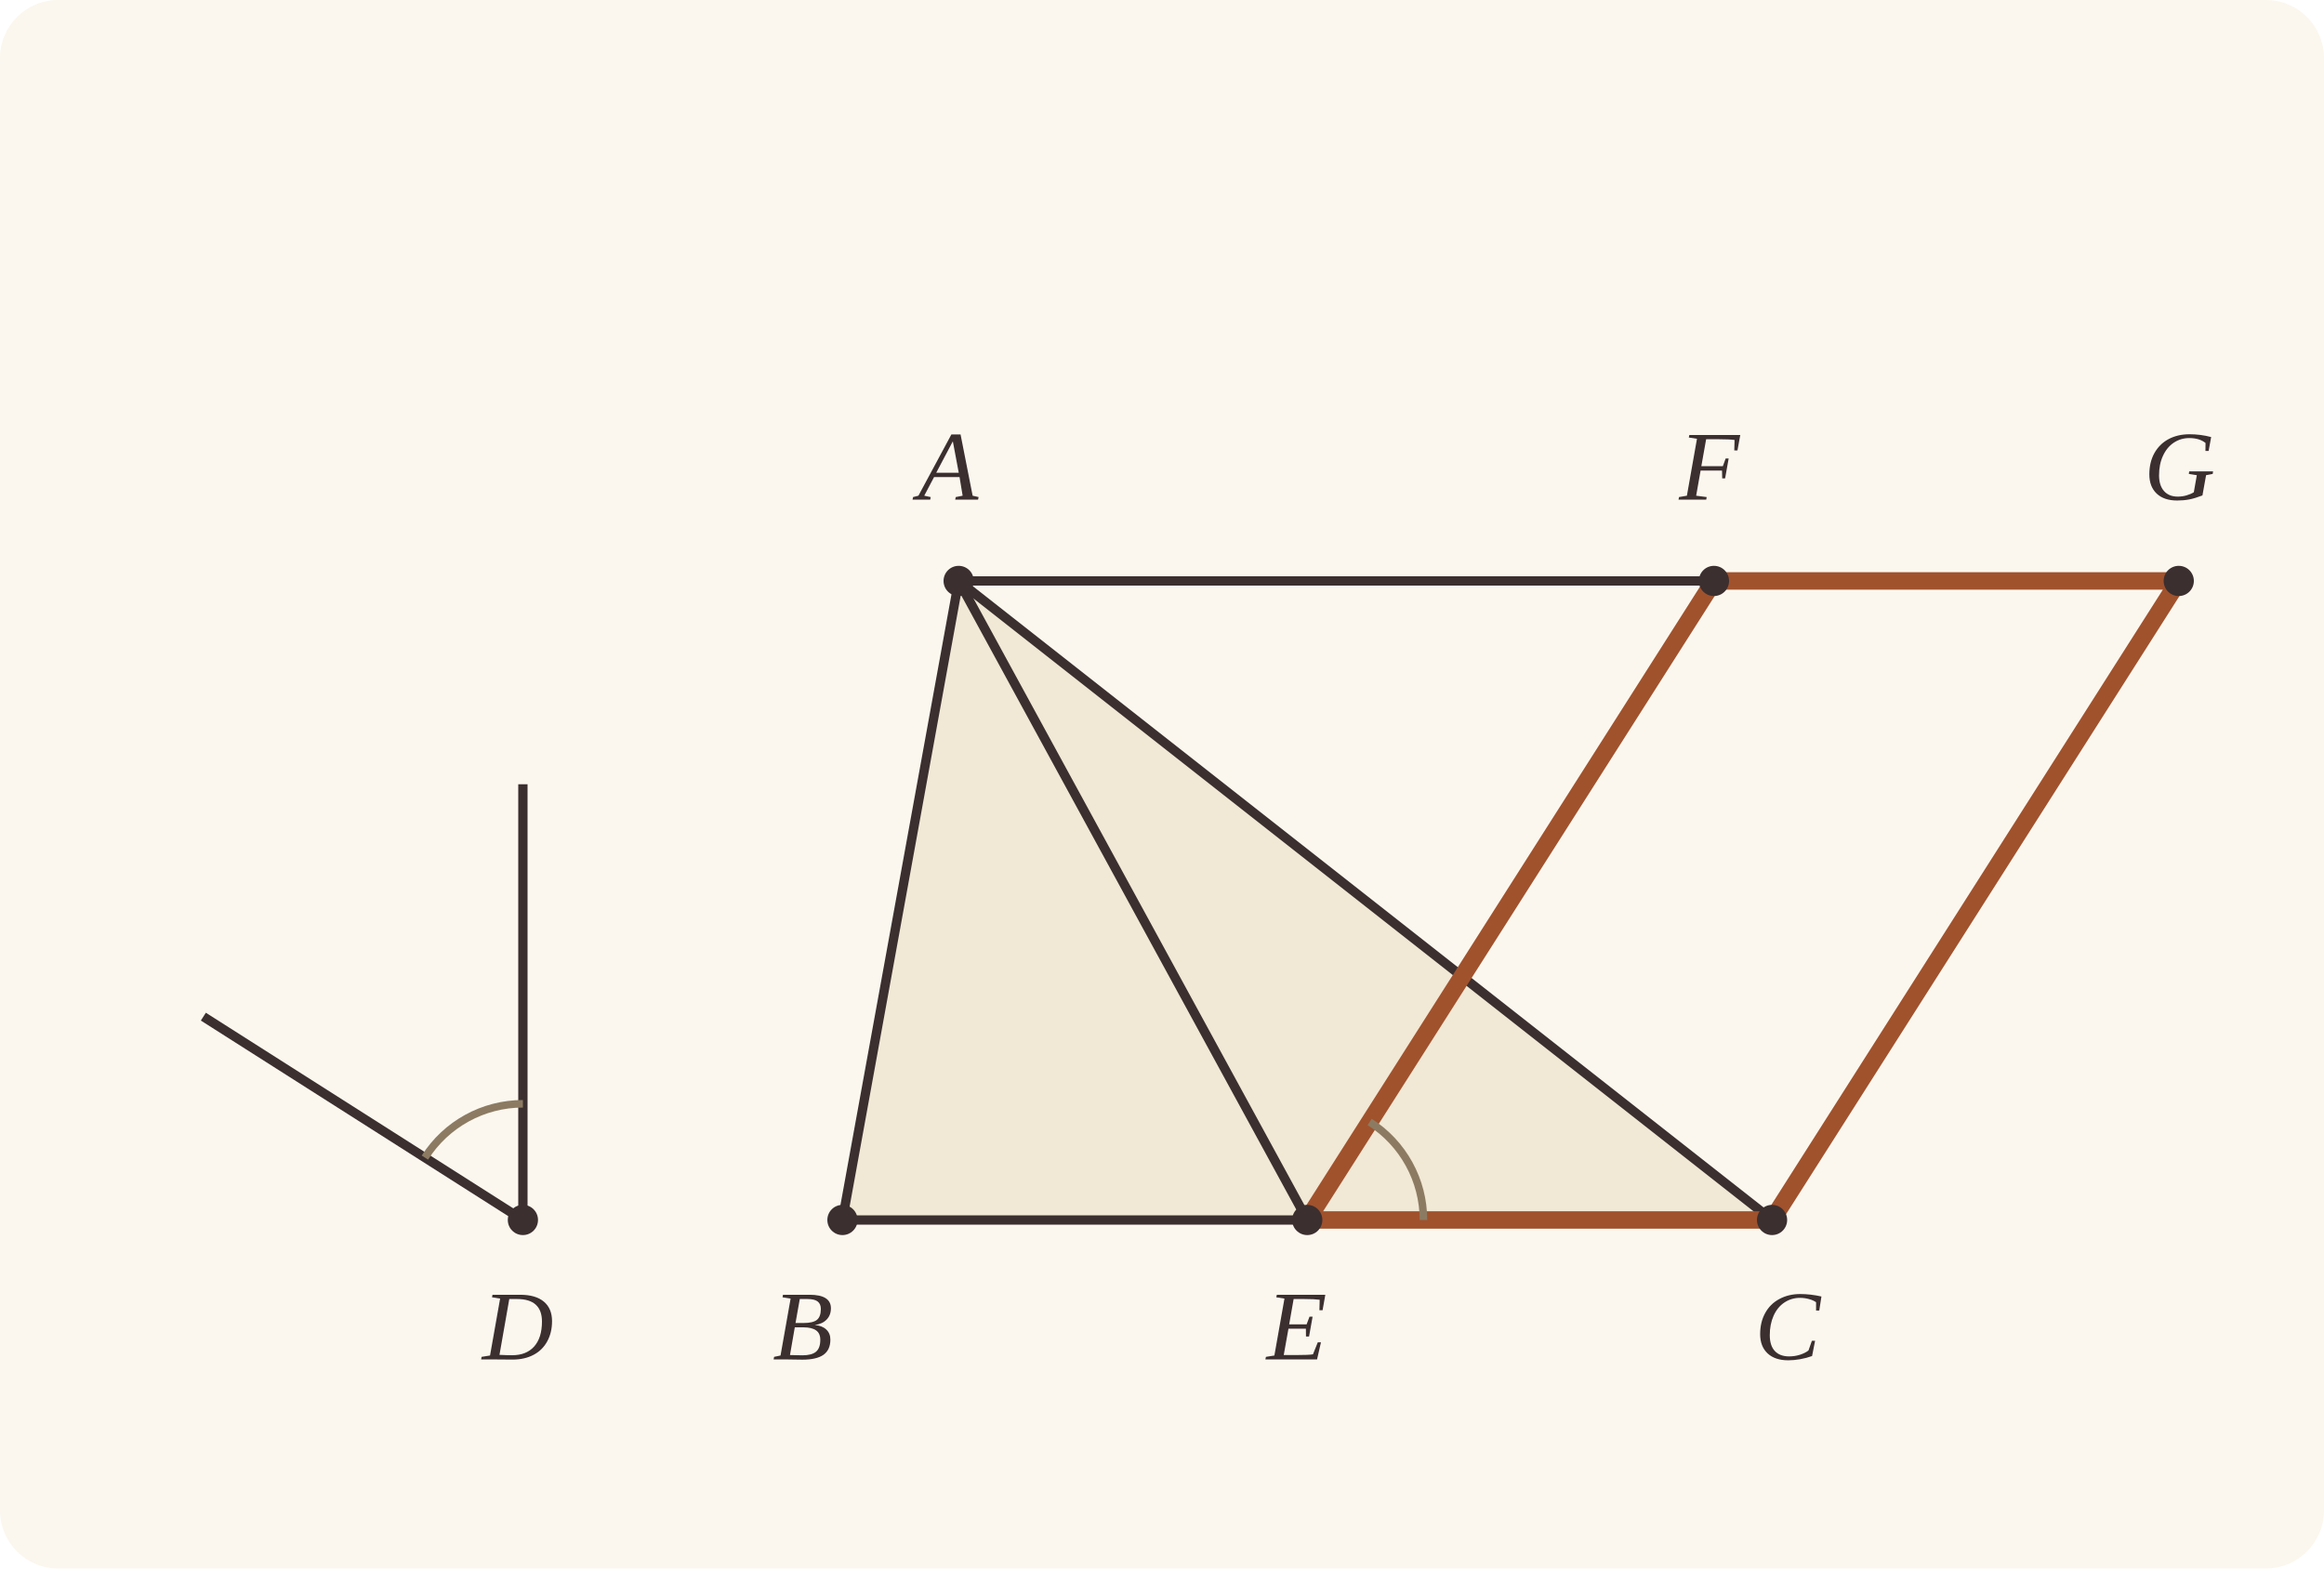
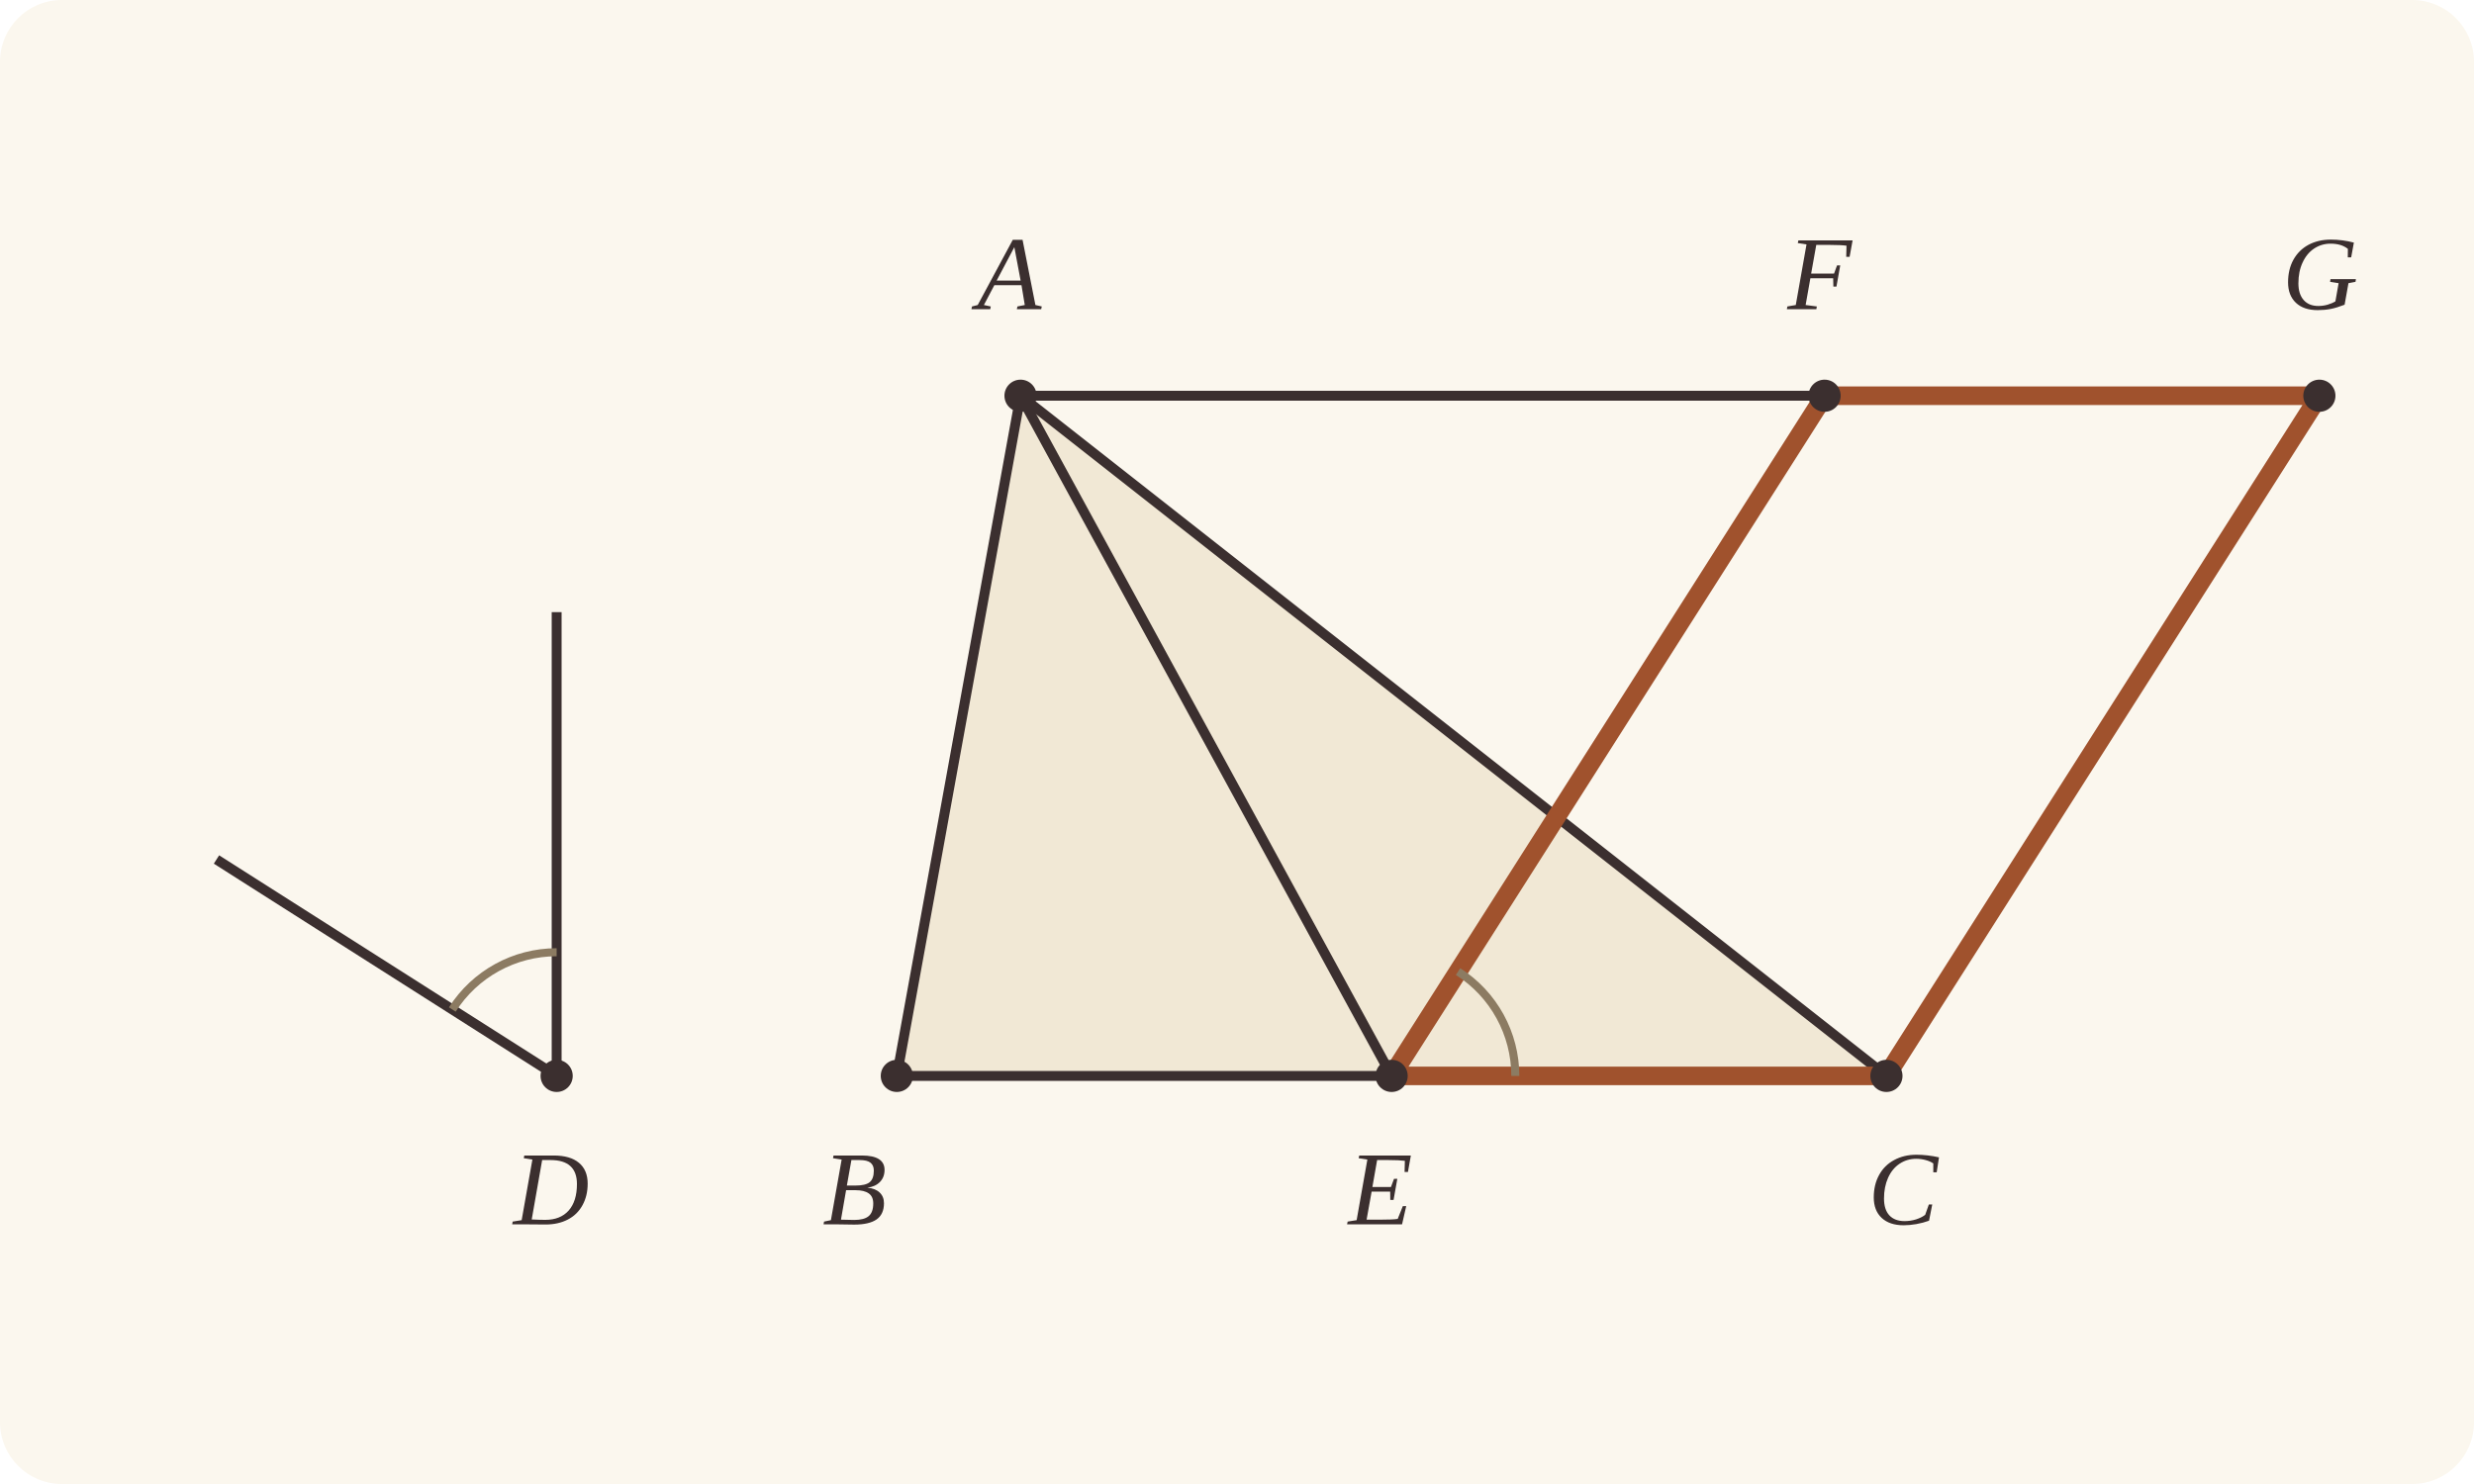
- <svg xmlns="http://www.w3.org/2000/svg" viewBox="0 0 400 270" font-family="Georgia, 'Times New Roman', serif" font-style="italic" font-size="17">
-   <rect x="0" y="0" width="400" height="270" rx="10" fill="#fbf7ee" />
-   <path d="M 165 100 L 145 210 L 305 210 Z" fill="#e9dcc0" fill-opacity="0.55" stroke="#3b2f2f" stroke-width="1.6" />
+ <svg xmlns="http://www.w3.org/2000/svg" viewBox="0 0 400 240" font-family="Georgia, 'Times New Roman', serif" font-style="italic" font-size="17">
+   <rect x="0" y="0" width="400" height="240" rx="10" fill="#fbf7ee" />
+   <path d="M 165 64 L 145 174 L 305 174 Z" fill="#e9dcc0" fill-opacity="0.55" stroke="#3b2f2f" stroke-width="1.6" />
  <g fill="none" stroke="#3b2f2f" stroke-width="1.6">
-     <path d="M 165 100 L 225 210 M 165 100 L 375 100" />
-     <path d="M 90 135 L 90 210 L 35 175" />
+     <path d="M 165 64 L 225 174 M 165 64 L 375 64" />
+     <path d="M 90 99 L 90 174 L 35 139" />
  </g>
-   <path d="M 295 100 L 225 210 L 305 210 L 375 100 Z" fill="none" stroke="#a0522d" stroke-width="3" stroke-linejoin="round" />
+   <path d="M 295 64 L 225 174 L 305 174 L 375 64 Z" fill="none" stroke="#a0522d" stroke-width="3" stroke-linejoin="round" />
  <g fill="none" stroke="#8c7b62" stroke-width="1.3">
-     <path d="M 245 210 A 20 20 0 0 0 235.74 193.13" />
-     <path d="M 90 190 A 20 20 0 0 0 73.13 199.26" />
+     <path d="M 245 174 A 20 20 0 0 0 235.74 157.13" />
+     <path d="M 90 154 A 20 20 0 0 0 73.13 163.26" />
  </g>
  <g fill="#3b2f2f">
-     <circle cx="165" cy="100" r="2.6" />
-     <circle cx="145" cy="210" r="2.6" />
-     <circle cx="305" cy="210" r="2.6" />
-     <circle cx="90" cy="210" r="2.6" />
-     <circle cx="225" cy="210" r="2.6" />
-     <circle cx="295" cy="100" r="2.6" />
-     <circle cx="375" cy="100" r="2.6" />
-     <text x="158" y="86">A</text>
-     <text x="133" y="234">B</text>
-     <text x="302" y="234">C</text>
-     <text x="83" y="234">D</text>
-     <text x="218" y="234">E</text>
-     <text x="289" y="86">F</text>
-     <text x="369" y="86">G</text>
+     <circle cx="165" cy="64" r="2.6" />
+     <circle cx="145" cy="174" r="2.6" />
+     <circle cx="305" cy="174" r="2.6" />
+     <circle cx="90" cy="174" r="2.6" />
+     <circle cx="225" cy="174" r="2.6" />
+     <circle cx="295" cy="64" r="2.6" />
+     <circle cx="375" cy="64" r="2.6" />
+     <text x="158" y="50">A</text>
+     <text x="133" y="198">B</text>
+     <text x="302" y="198">C</text>
+     <text x="83" y="198">D</text>
+     <text x="218" y="198">E</text>
+     <text x="289" y="50">F</text>
+     <text x="369" y="50">G</text>
  </g>
</svg>
